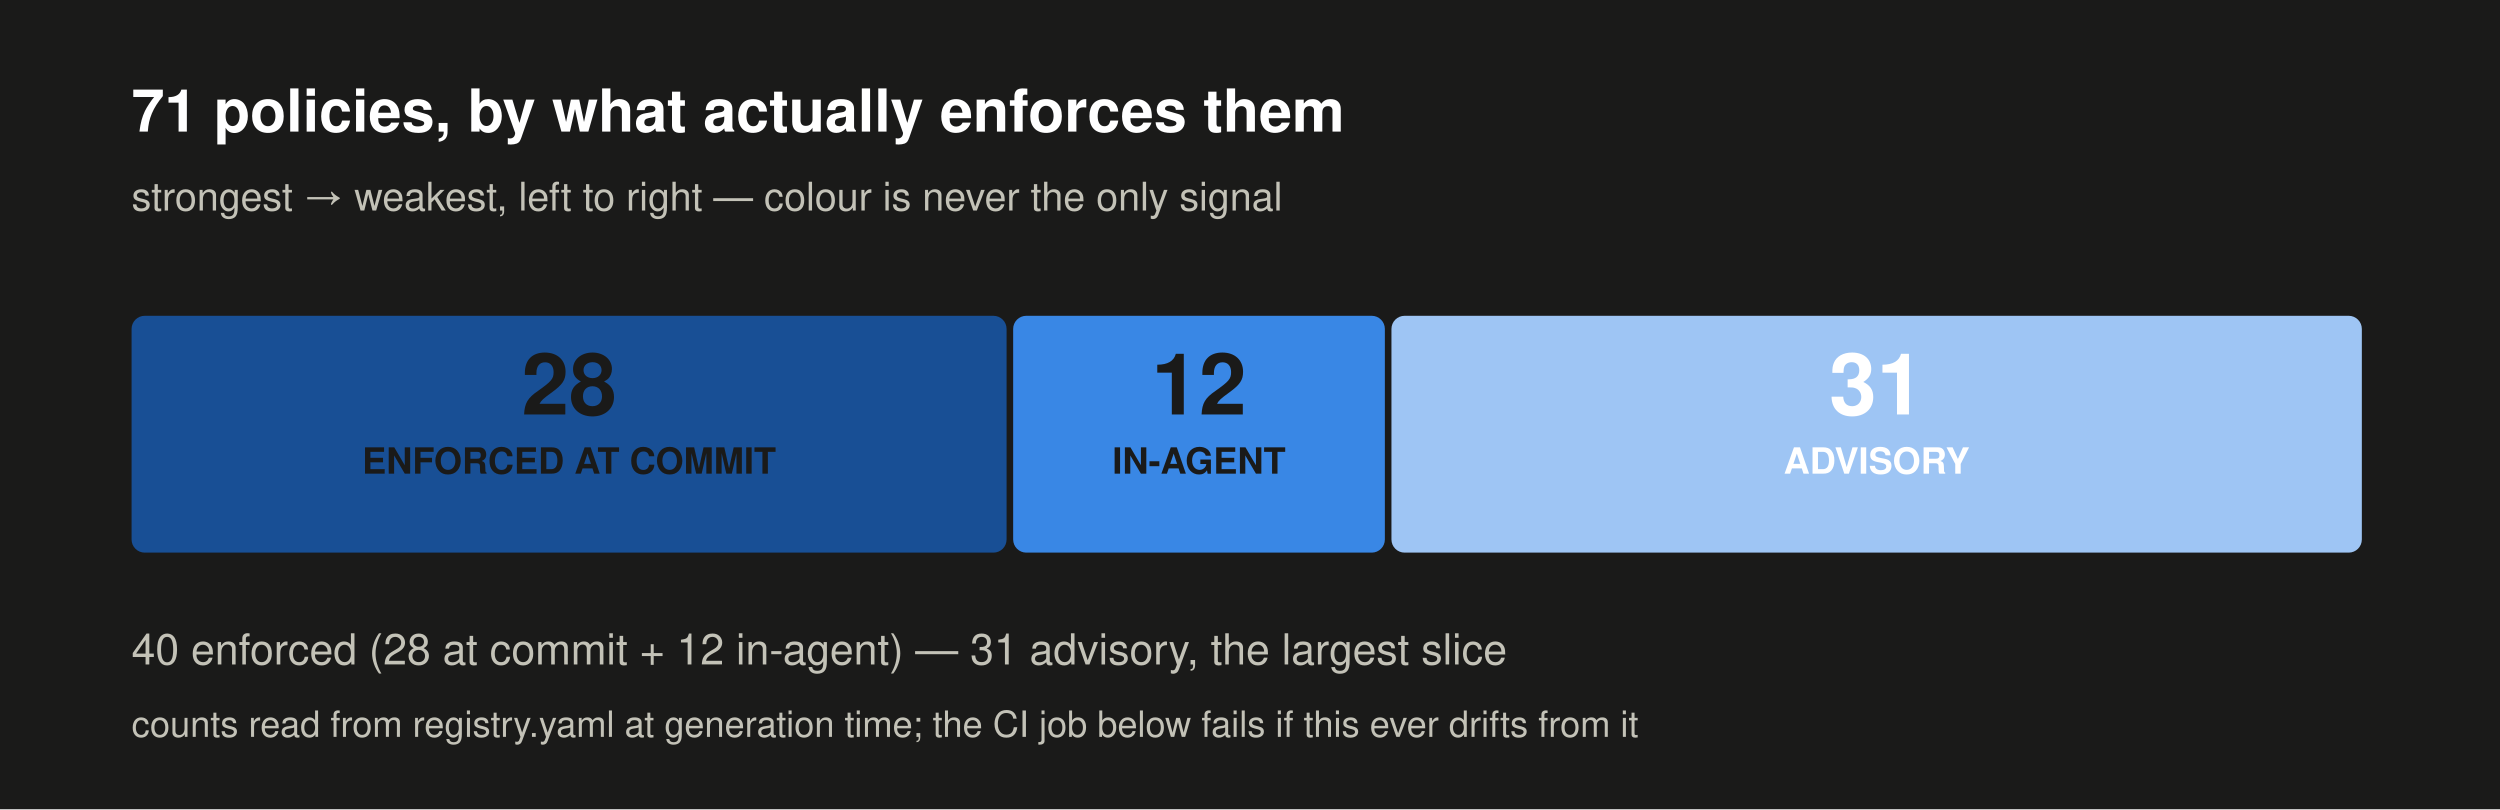
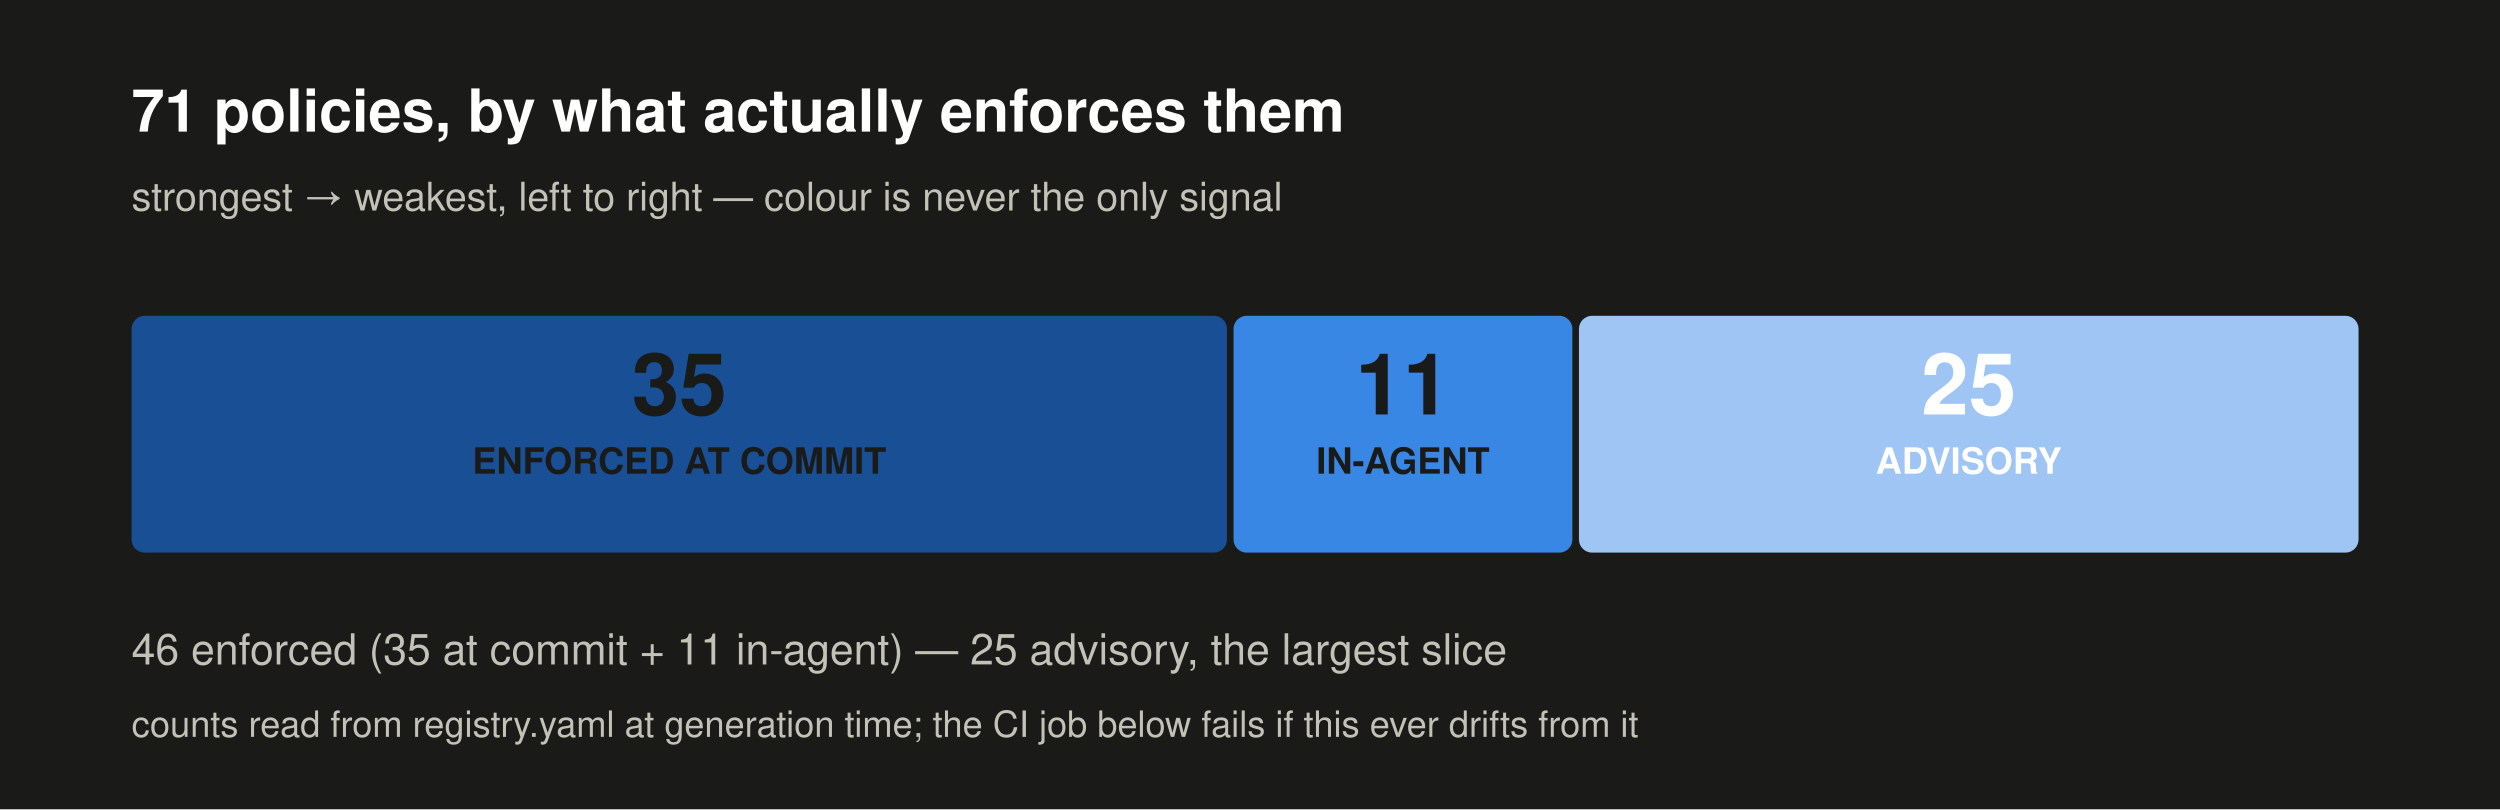
<svg xmlns="http://www.w3.org/2000/svg" width="760" height="246" viewBox="0 0 760 246" role="img" aria-labelledby="t d">
  <rect width="760" height="246" fill="#1a1a19" />
  <text x="40" y="40" font-family="-apple-system, BlinkMacSystemFont, 'Segoe UI', Helvetica, Arial, sans-serif" font-size="18" font-weight="600" fill="#ffffff" text-anchor="start">71 policies, by what actually enforces them</text>
  <text x="40" y="64" font-family="-apple-system, BlinkMacSystemFont, 'Segoe UI', Helvetica, Arial, sans-serif" font-size="12" font-weight="400" fill="#c3c2b7" text-anchor="start">strongest → weakest, left to right — colour is never the only signal</text>
-   <rect x="40" y="96" width="266" height="72" rx="4" fill="#184f95" />
-   <text x="173" y="126" font-family="-apple-system, BlinkMacSystemFont, 'Segoe UI', Helvetica, Arial, sans-serif" font-size="26" font-weight="700" fill="#1a1a19" text-anchor="middle">28</text>
-   <text x="173" y="144" font-family="-apple-system, BlinkMacSystemFont, 'Segoe UI', Helvetica, Arial, sans-serif" font-size="11" font-weight="600" fill="#1a1a19" text-anchor="middle">ENFORCED AT COMMIT</text>
-   <rect x="308" y="96" width="113" height="72" rx="4" fill="#3987e5" />
-   <text x="364.5" y="126" font-family="-apple-system, BlinkMacSystemFont, 'Segoe UI', Helvetica, Arial, sans-serif" font-size="26" font-weight="700" fill="#1a1a19" text-anchor="middle">12</text>
-   <text x="364.5" y="144" font-family="-apple-system, BlinkMacSystemFont, 'Segoe UI', Helvetica, Arial, sans-serif" font-size="11" font-weight="600" fill="#1a1a19" text-anchor="middle">IN-AGENT</text>
-   <rect x="423" y="96" width="295" height="72" rx="4" fill="#9ec5f4" />
-   <text x="570.5" y="126" font-family="-apple-system, BlinkMacSystemFont, 'Segoe UI', Helvetica, Arial, sans-serif" font-size="26" font-weight="700" fill="#ffffff" text-anchor="middle">31</text>
-   <text x="570.5" y="144" font-family="-apple-system, BlinkMacSystemFont, 'Segoe UI', Helvetica, Arial, sans-serif" font-size="11" font-weight="600" fill="#ffffff" text-anchor="middle">ADVISORY</text>
-   <text x="40" y="202" font-family="-apple-system, BlinkMacSystemFont, 'Segoe UI', Helvetica, Arial, sans-serif" font-size="13" font-weight="400" fill="#c3c2b7" text-anchor="start">40 enforced (28 at commit + 12 in-agent) — 31 advisory, the largest slice</text>
+   <rect x="40" y="96" width="333" height="72" rx="4" fill="#184f95" />
+   <text x="206.5" y="126" font-family="-apple-system, BlinkMacSystemFont, 'Segoe UI', Helvetica, Arial, sans-serif" font-size="26" font-weight="700" fill="#1a1a19" text-anchor="middle">35</text>
+   <text x="206.5" y="144" font-family="-apple-system, BlinkMacSystemFont, 'Segoe UI', Helvetica, Arial, sans-serif" font-size="11" font-weight="600" fill="#1a1a19" text-anchor="middle">ENFORCED AT COMMIT</text>
+   <rect x="375" y="96" width="103" height="72" rx="4" fill="#3987e5" />
+   <text x="426.5" y="126" font-family="-apple-system, BlinkMacSystemFont, 'Segoe UI', Helvetica, Arial, sans-serif" font-size="26" font-weight="700" fill="#1a1a19" text-anchor="middle">11</text>
+   <text x="426.5" y="144" font-family="-apple-system, BlinkMacSystemFont, 'Segoe UI', Helvetica, Arial, sans-serif" font-size="11" font-weight="600" fill="#1a1a19" text-anchor="middle">IN-AGENT</text>
+   <rect x="480" y="96" width="237" height="72" rx="4" fill="#9ec5f4" />
+   <text x="598.5" y="126" font-family="-apple-system, BlinkMacSystemFont, 'Segoe UI', Helvetica, Arial, sans-serif" font-size="26" font-weight="700" fill="#ffffff" text-anchor="middle">25</text>
+   <text x="598.5" y="144" font-family="-apple-system, BlinkMacSystemFont, 'Segoe UI', Helvetica, Arial, sans-serif" font-size="11" font-weight="600" fill="#ffffff" text-anchor="middle">ADVISORY</text>
+   <text x="40" y="202" font-family="-apple-system, BlinkMacSystemFont, 'Segoe UI', Helvetica, Arial, sans-serif" font-size="13" font-weight="400" fill="#c3c2b7" text-anchor="start">46 enforced (35 at commit + 11 in-agent) — 25 advisory, the largest slice</text>
  <text x="40" y="224" font-family="-apple-system, BlinkMacSystemFont, 'Segoe UI', Helvetica, Arial, sans-serif" font-size="11" font-weight="400" fill="#c3c2b7" text-anchor="start">counts read from registry.yaml at generation time; the CI job below fails if this ever drifts from it</text>
</svg>
